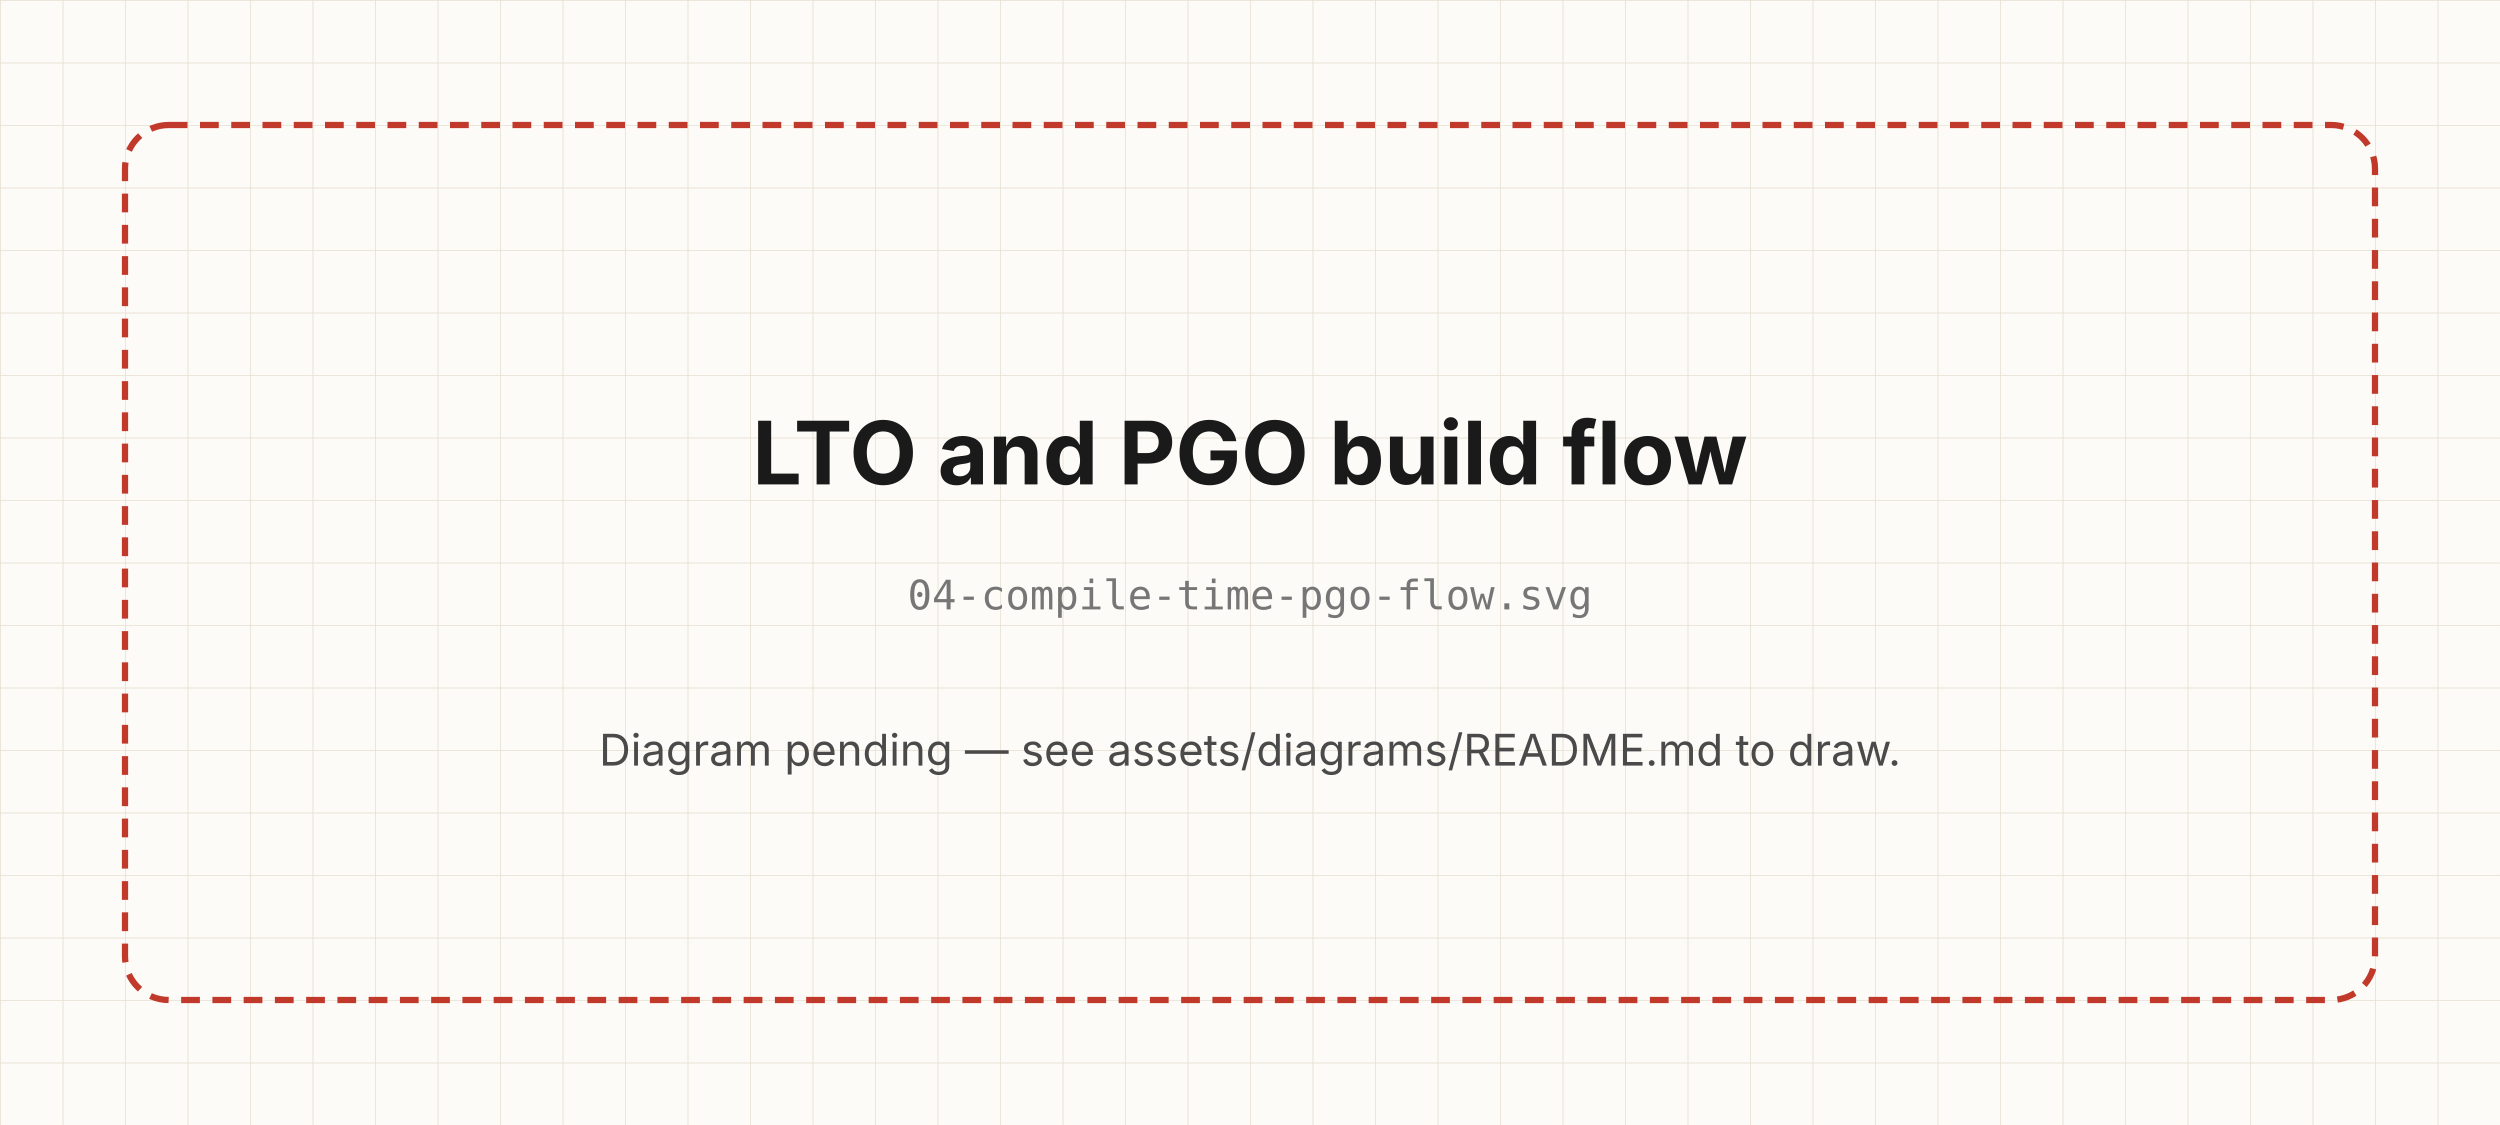
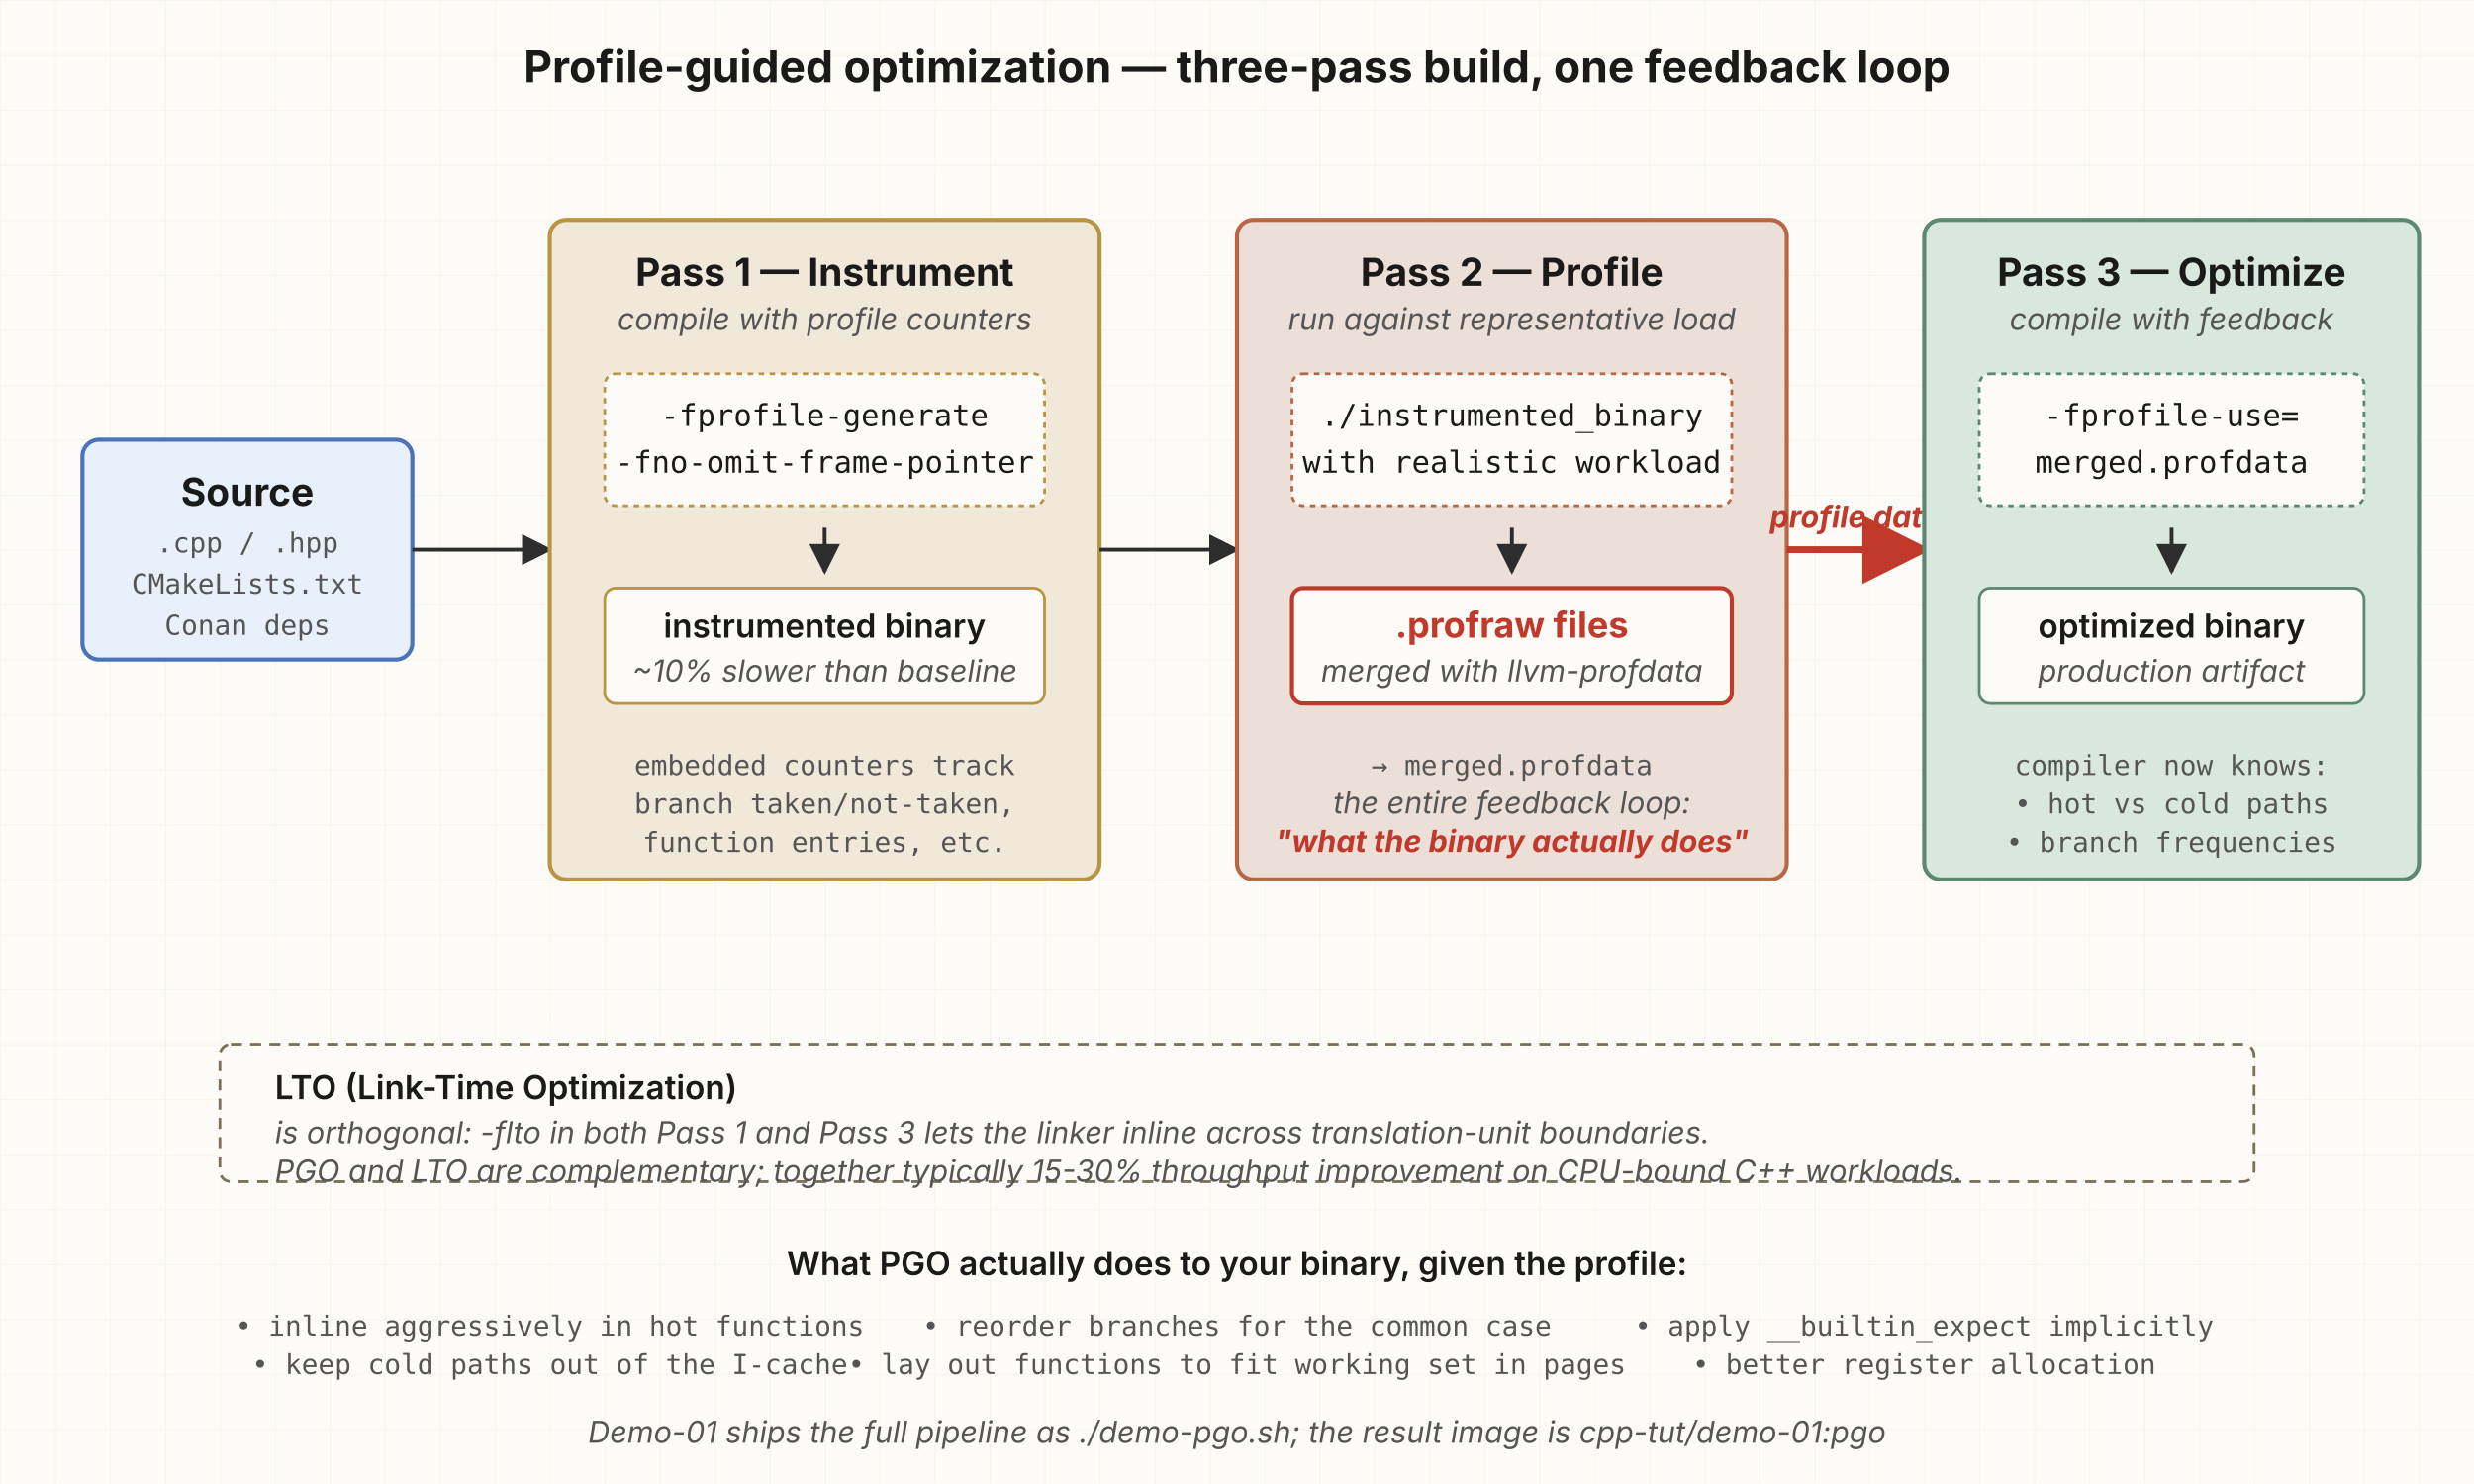
- <svg xmlns="http://www.w3.org/2000/svg" viewBox="0 0 800 360" role="img" aria-label="LTO and PGO build flow placeholder">
+ <svg xmlns="http://www.w3.org/2000/svg" viewBox="0 0 900 540" role="img" aria-label="Profile-guided optimization is a three-pass build. Pass 1 compiles the source with -fprofile-generate to produce an instrumented binary that is slightly slower but records runtime statistics. Pass 2 runs the instrumented binary against a representative workload, generating .profraw files; these are merged with llvm-profdata into a profile data file. Pass 3 compiles the source again with -fprofile-use, applying the recorded profile data to make inlining, layout, and branch-prediction decisions; the result is the optimized production binary. The feedback loop from Pass 2 back into Pass 3 — the recorded profile data — is the entire mechanism, shown in red. LTO is orthogonal: -flto is applied in both Pass 1 and Pass 3.">
  <defs>
+     <style>
+       .bg       { fill: #fdfbf7; }
+       .grid     { stroke: #e8e1d3; stroke-width: 0.5; fill: none; }
+       .band     { stroke-width: 1.5; rx: 6; ry: 6; }
+       .b-src    { fill: #e8f0fb; stroke: #4a73b8; }
+       .b-pass1  { fill: #f0e8d8; stroke: #b89540; }
+       .b-pass2  { fill: #ecdfd8; stroke: #b86742; }
+       .b-pass3  { fill: #d8e8df; stroke: #5a8870; }
+       .b-bin    { fill: #fdfbf7; stroke-width: 1; rx: 4; ry: 4; }
+       .b-bin-p1 { fill: #fdfbf7; stroke: #b89540; stroke-width: 1; rx: 4; ry: 4; }
+       .b-bin-p2 { fill: #fdfbf7; stroke: #b86742; stroke-width: 1; rx: 4; ry: 4; }
+       .b-bin-p3 { fill: #fdfbf7; stroke: #5a8870; stroke-width: 1; rx: 4; ry: 4; }
+       .b-profile{ fill: #fdfbf7; stroke: #c0392b; stroke-width: 1.5; rx: 4; ry: 4; }
+       .b-lto    { fill: #fdfbf7; stroke: #7a6f55; stroke-width: 1; stroke-dasharray: 4 3; rx: 4; ry: 4; }
+       .ttl      { font: 700 14px -apple-system, system-ui, "Segoe UI", sans-serif; fill: #1a1a1a; }
+       .ttl-big  { font: 700 16px -apple-system, system-ui, "Segoe UI", sans-serif; fill: #1a1a1a; }
+       .lbl      { font: 600 12px -apple-system, system-ui, "Segoe UI", sans-serif; fill: #1a1a1a; }
+       .mono     { font: 11px ui-monospace, "SF Mono", Menlo, Consolas, monospace; fill: #1a1a1a; }
+       .mono-sm  { font: 10px ui-monospace, "SF Mono", Menlo, Consolas, monospace; fill: #555; }
+       .sec      { font: italic 11px -apple-system, system-ui, "Segoe UI", sans-serif; fill: #555; }
+       .arrow    { stroke: #2d2d2d; stroke-width: 1.4; fill: none; }
+       .arrow-r  { stroke: #c0392b; stroke-width: 2.5; fill: none; }
+       .arrow-l  { font: italic 11px -apple-system, system-ui, "Segoe UI", sans-serif; fill: #444; }
+       .accent-t { font: 700 13px -apple-system, system-ui, "Segoe UI", sans-serif; fill: #c0392b; }
+       .accent-l { font: italic 700 11px -apple-system, system-ui, "Segoe UI", sans-serif; fill: #c0392b; }
+     </style>
    <pattern id="grid" width="20" height="20" patternUnits="userSpaceOnUse">
-       <path d="M 20 0 L 0 0 0 20" fill="none" stroke="#e6dfd2" stroke-width="0.5" />
+       <path d="M 20 0 L 0 0 0 20" class="grid" />
    </pattern>
+     <marker id="arrowhead" viewBox="0 0 10 10" refX="9" refY="5" markerUnits="strokeWidth" markerWidth="8" markerHeight="8" orient="auto">
+       <path d="M 0 0 L 10 5 L 0 10 z" fill="#2d2d2d" />
+     </marker>
+     <marker id="arrowhead-r" viewBox="0 0 10 10" refX="9" refY="5" markerUnits="strokeWidth" markerWidth="10" markerHeight="10" orient="auto">
+       <path d="M 0 0 L 10 5 L 0 10 z" fill="#c0392b" />
+     </marker>
  </defs>
-   <rect width="800" height="360" fill="#fdfbf7" />
-   <rect width="800" height="360" fill="url(#grid)" />
-   <rect x="40" y="40" width="720" height="280" rx="14" ry="14" fill="none" stroke="#c0392b" stroke-width="2" stroke-dasharray="6 4" />
-   <text x="400" y="155" text-anchor="middle" font-family="-apple-system, system-ui, sans-serif" font-size="28" font-weight="700" fill="#1a1a1a">LTO and PGO build flow</text>
-   <text x="400" y="195" text-anchor="middle" font-family="ui-monospace, SFMono-Regular, monospace" font-size="13" fill="#767676">04-compile-time-pgo-flow.svg</text>
-   <text x="400" y="245" text-anchor="middle" font-family="-apple-system, system-ui, sans-serif" font-size="14" fill="#4a4a4a">Diagram pending — see assets/diagrams/README.md to draw.</text>
+   <rect class="bg" width="900" height="540" />
+   <rect width="900" height="540" fill="url(#grid)" opacity="0.4" />
+   <text x="450" y="30" class="ttl-big" text-anchor="middle">Profile-guided optimization — three-pass build, one feedback loop</text>
+   <rect class="band b-src" x="30" y="160" width="120" height="80" />
+   <text x="90" y="184" class="ttl" text-anchor="middle">Source</text>
+   <text x="90" y="201" class="mono-sm" text-anchor="middle">.cpp / .hpp</text>
+   <text x="90" y="216" class="mono-sm" text-anchor="middle">CMakeLists.txt</text>
+   <text x="90" y="231" class="mono-sm" text-anchor="middle">Conan deps</text>
+   <line x1="150" y1="200" x2="200" y2="200" class="arrow" marker-end="url(#arrowhead)" />
+   <rect class="band b-pass1" x="200" y="80" width="200" height="240" />
+   <text x="300" y="104" class="ttl" text-anchor="middle">Pass 1 — Instrument</text>
+   <text x="300" y="120" class="sec" text-anchor="middle">compile with profile counters</text>
+   <rect class="b-bin-p1" x="220" y="136" width="160" height="48" stroke-dasharray="2 2" />
+   <text x="300" y="155" class="mono" text-anchor="middle">-fprofile-generate</text>
+   <text x="300" y="172" class="mono" text-anchor="middle">-fno-omit-frame-pointer</text>
+   <line x1="300" y1="192" x2="300" y2="208" class="arrow" marker-end="url(#arrowhead)" />
+   <rect class="b-bin-p1" x="220" y="214" width="160" height="42" />
+   <text x="300" y="232" class="lbl" text-anchor="middle">instrumented binary</text>
+   <text x="300" y="248" class="sec" text-anchor="middle">~10% slower than baseline</text>
+   <text x="300" y="282" class="mono-sm" text-anchor="middle">embedded counters track</text>
+   <text x="300" y="296" class="mono-sm" text-anchor="middle">branch taken/not-taken,</text>
+   <text x="300" y="310" class="mono-sm" text-anchor="middle">function entries, etc.</text>
+   <line x1="400" y1="200" x2="450" y2="200" class="arrow" marker-end="url(#arrowhead)" />
+   <rect class="band b-pass2" x="450" y="80" width="200" height="240" />
+   <text x="550" y="104" class="ttl" text-anchor="middle">Pass 2 — Profile</text>
+   <text x="550" y="120" class="sec" text-anchor="middle">run against representative load</text>
+   <rect class="b-bin-p2" x="470" y="136" width="160" height="48" stroke-dasharray="2 2" />
+   <text x="550" y="155" class="mono" text-anchor="middle">./instrumented_binary</text>
+   <text x="550" y="172" class="mono" text-anchor="middle">  with realistic workload</text>
+   <line x1="550" y1="192" x2="550" y2="208" class="arrow" marker-end="url(#arrowhead)" />
+   <rect class="b-profile" x="470" y="214" width="160" height="42" />
+   <text x="550" y="232" class="accent-t" text-anchor="middle">.profraw files</text>
+   <text x="550" y="248" class="sec" text-anchor="middle">merged with llvm-profdata</text>
+   <text x="550" y="282" class="mono-sm" text-anchor="middle">→ merged.profdata</text>
+   <text x="550" y="296" class="sec" text-anchor="middle">the entire feedback loop:</text>
+   <text x="550" y="310" class="accent-l" text-anchor="middle">"what the binary actually does"</text>
+   <line x1="650" y1="200" x2="700" y2="200" class="arrow-r" marker-end="url(#arrowhead-r)" />
+   <text x="675" y="192" class="accent-l" text-anchor="middle">profile data</text>
+   <rect class="band b-pass3" x="700" y="80" width="180" height="240" />
+   <text x="790" y="104" class="ttl" text-anchor="middle">Pass 3 — Optimize</text>
+   <text x="790" y="120" class="sec" text-anchor="middle">compile with feedback</text>
+   <rect class="b-bin-p3" x="720" y="136" width="140" height="48" stroke-dasharray="2 2" />
+   <text x="790" y="155" class="mono" text-anchor="middle">-fprofile-use=</text>
+   <text x="790" y="172" class="mono" text-anchor="middle">  merged.profdata</text>
+   <line x1="790" y1="192" x2="790" y2="208" class="arrow" marker-end="url(#arrowhead)" />
+   <rect class="b-bin-p3" x="720" y="214" width="140" height="42" />
+   <text x="790" y="232" class="lbl" text-anchor="middle">optimized binary</text>
+   <text x="790" y="248" class="sec" text-anchor="middle">production artifact</text>
+   <text x="790" y="282" class="mono-sm" text-anchor="middle">compiler now knows:</text>
+   <text x="790" y="296" class="mono-sm" text-anchor="middle">• hot vs cold paths</text>
+   <text x="790" y="310" class="mono-sm" text-anchor="middle">• branch frequencies</text>
+   <rect class="b-lto" x="80" y="380" width="740" height="50" />
+   <text x="100" y="400" class="lbl">LTO (Link-Time Optimization)</text>
+   <text x="100" y="416" class="sec">is orthogonal: -flto in both Pass 1 and Pass 3 lets the linker inline across translation-unit boundaries.</text>
+   <text x="100" y="430" class="sec">PGO and LTO are complementary; together typically 15-30% throughput improvement on CPU-bound C++ workloads.</text>
+   <text x="450" y="464" class="lbl" text-anchor="middle">What PGO actually does to your binary, given the profile:</text>
+   <text x="200" y="486" class="mono-sm" text-anchor="middle">• inline aggressively in hot functions</text>
+   <text x="200" y="500" class="mono-sm" text-anchor="middle">• keep cold paths out of the I-cache</text>
+   <text x="450" y="486" class="mono-sm" text-anchor="middle">• reorder branches for the common case</text>
+   <text x="450" y="500" class="mono-sm" text-anchor="middle">• lay out functions to fit working set in pages</text>
+   <text x="700" y="486" class="mono-sm" text-anchor="middle">• apply __builtin_expect implicitly</text>
+   <text x="700" y="500" class="mono-sm" text-anchor="middle">• better register allocation</text>
+   <text x="450" y="525" class="sec" text-anchor="middle">Demo-01 ships the full pipeline as ./demo-pgo.sh; the result image is cpp-tut/demo-01:pgo</text>
</svg>
